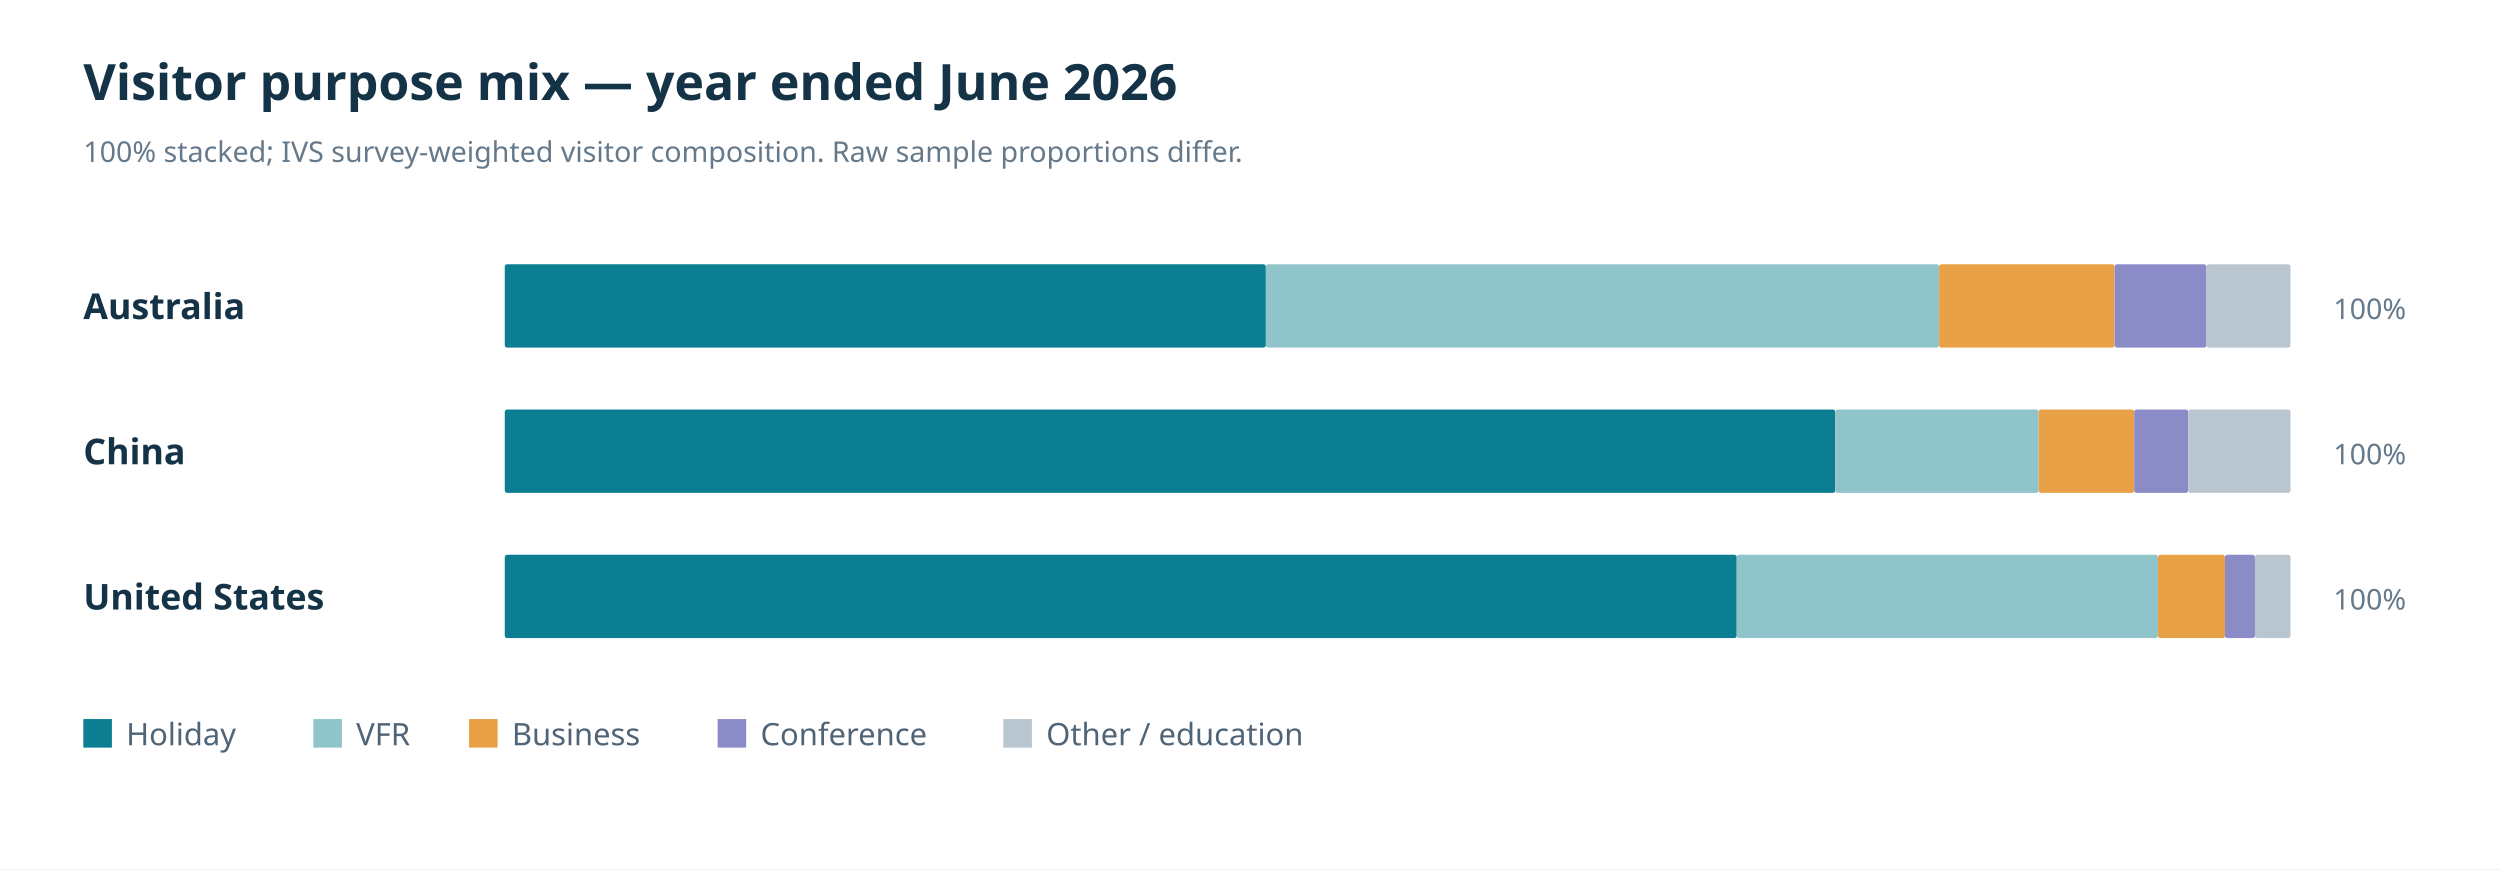
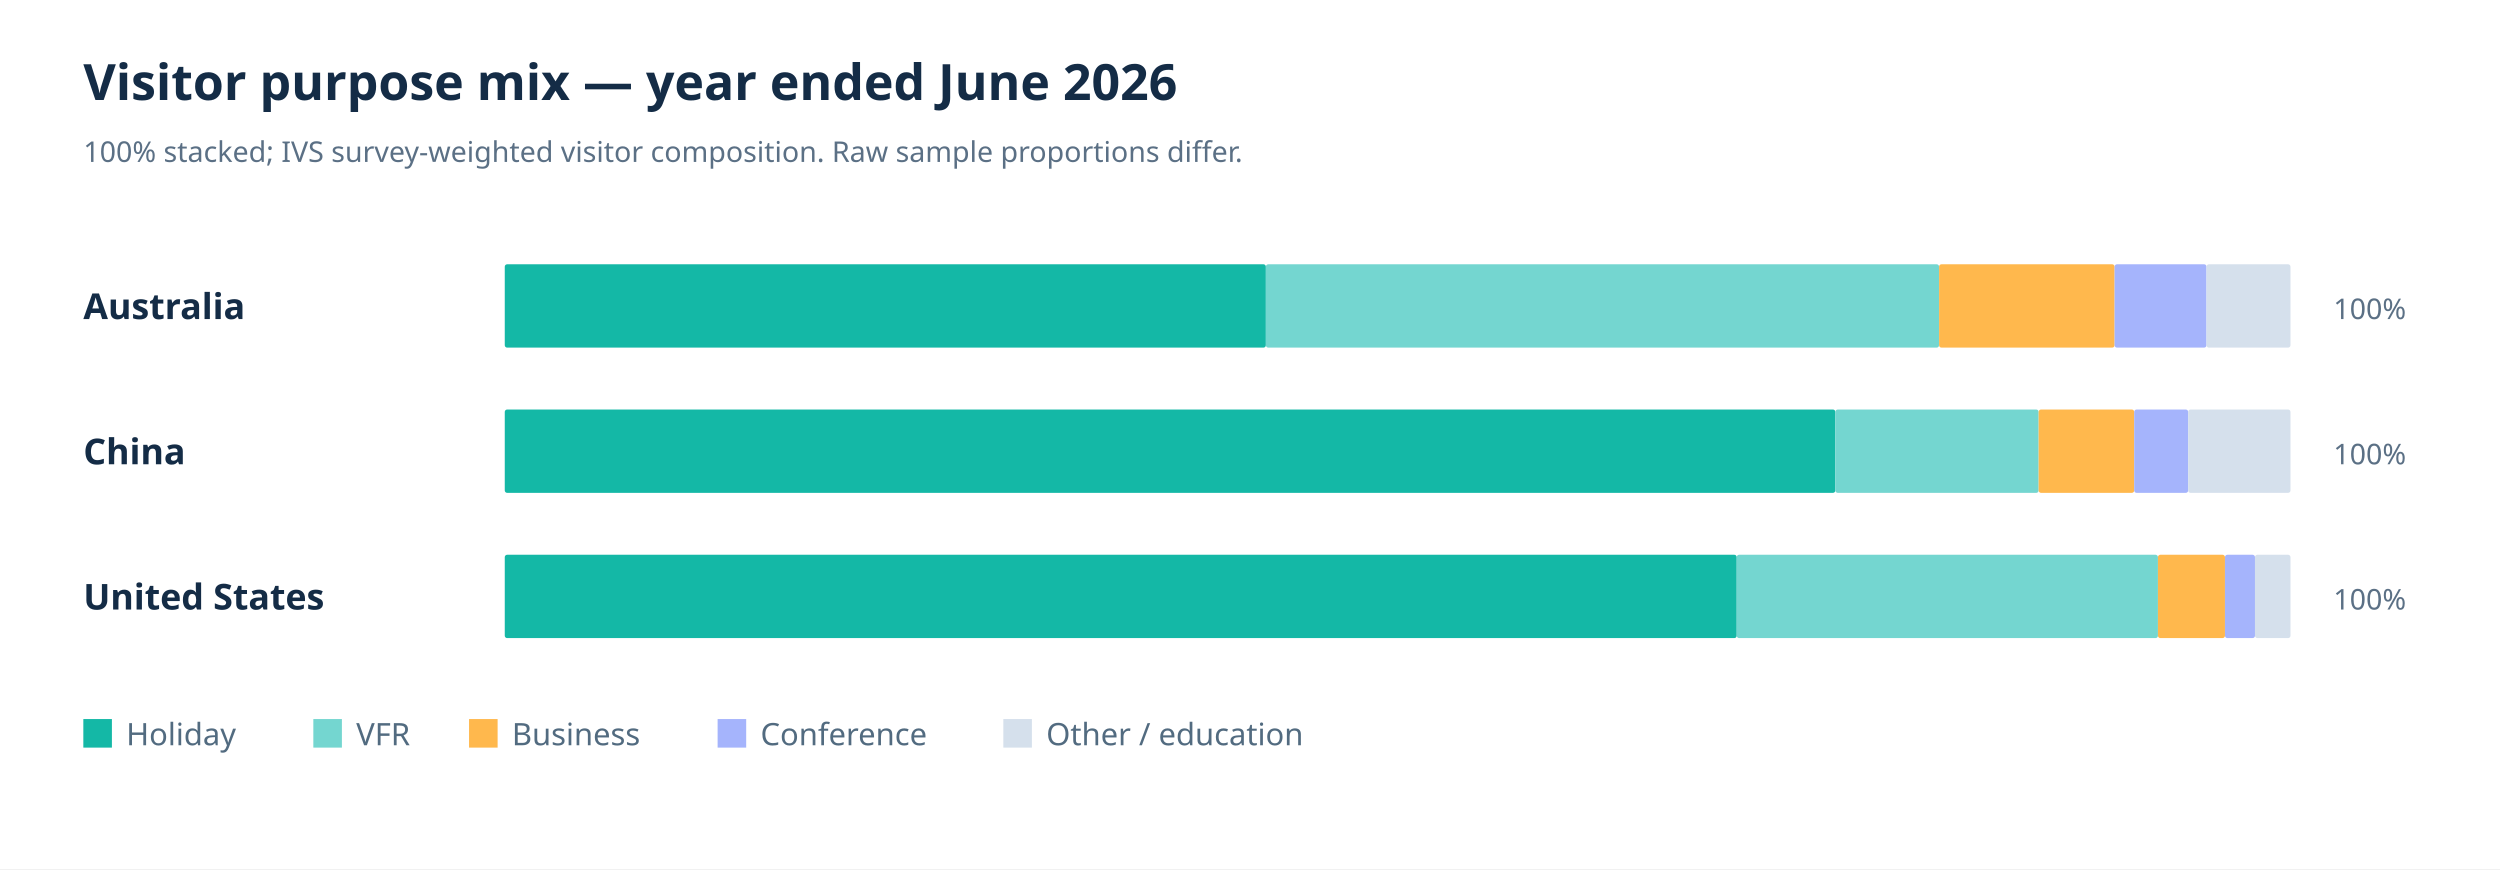
<svg xmlns="http://www.w3.org/2000/svg" width="1050" height="365" viewBox="0 0 1050 365" role="img">
  <rect width="1050" height="365" fill="#fff" />
-   <style>text{font:15px system-ui,Segoe UI,sans-serif;fill:#153347}.small{font-size:12px;fill:#65798a}.title{font-size:21px;font-weight:700}.market{font-size:15px;font-weight:650}.legend{font-size:13px;fill:#506477}</style>
+   <style>text{font:15px system-ui,Segoe UI,sans-serif;fill:#142C46}.small{font-size:12px;fill:#5B7085}.title{font-size:21px;font-weight:700}.market{font-size:15px;font-weight:650}.legend{font-size:13px;fill:#526B80}</style>
  <text x="35" y="42" class="title">Visitor purpose mix — year ended June 2026</text>
  <text x="35" y="68" class="small">100% stacked; IVS survey-weighted visitor composition. Raw sample proportions differ.</text>
  <text x="35" y="134" class="market">Australia</text>
-   <rect x="212" y="111" width="319.663" height="35" rx="1" fill="#0b7e91" />
-   <rect x="531.663" y="111" width="282.752" height="35" rx="1" fill="#8fc4ca" />
-   <rect x="814.415" y="111" width="73.712" height="35" rx="1" fill="#e9a148" />
-   <rect x="888.127" y="111" width="38.605" height="35" rx="1" fill="#8b8cc7" />
-   <rect x="926.732" y="111" width="35.268" height="35" rx="1" fill="#b9c6d0" />
+   <rect x="212" y="111" width="319.663" height="35" rx="1" fill="#14B8A6" />
+   <rect x="531.663" y="111" width="282.752" height="35" rx="1" fill="#74D6D0" />
+   <rect x="814.415" y="111" width="73.712" height="35" rx="1" fill="#FFB84D" />
+   <rect x="888.127" y="111" width="38.605" height="35" rx="1" fill="#A5B4FC" />
+   <rect x="926.732" y="111" width="35.268" height="35" rx="1" fill="#D5E0EC" />
  <text x="980" y="134" class="small">100%</text>
  <text x="35" y="195" class="market">China</text>
-   <rect x="212" y="172" width="558.846" height="35" rx="1" fill="#0b7e91" />
-   <rect x="770.846" y="172" width="85.385" height="35" rx="1" fill="#8fc4ca" />
-   <rect x="856.231" y="172" width="40.133" height="35" rx="1" fill="#e9a148" />
-   <rect x="896.364" y="172" width="22.669" height="35" rx="1" fill="#8b8cc7" />
-   <rect x="919.033" y="172" width="42.967" height="35" rx="1" fill="#b9c6d0" />
+   <rect x="212" y="172" width="558.846" height="35" rx="1" fill="#14B8A6" />
+   <rect x="770.846" y="172" width="85.385" height="35" rx="1" fill="#74D6D0" />
+   <rect x="856.231" y="172" width="40.133" height="35" rx="1" fill="#FFB84D" />
+   <rect x="896.364" y="172" width="22.669" height="35" rx="1" fill="#A5B4FC" />
+   <rect x="919.033" y="172" width="42.967" height="35" rx="1" fill="#D5E0EC" />
  <text x="980" y="195" class="small">100%</text>
  <text x="35" y="256" class="market">United States</text>
-   <rect x="212" y="233" width="517.422" height="35" rx="1" fill="#0b7e91" />
-   <rect x="729.422" y="233" width="176.918" height="35" rx="1" fill="#8fc4ca" />
-   <rect x="906.34" y="233" width="28.146" height="35" rx="1" fill="#e9a148" />
-   <rect x="934.486" y="233" width="12.604" height="35" rx="1" fill="#8b8cc7" />
-   <rect x="947.089" y="233" width="14.911" height="35" rx="1" fill="#b9c6d0" />
+   <rect x="212" y="233" width="517.422" height="35" rx="1" fill="#14B8A6" />
+   <rect x="729.422" y="233" width="176.918" height="35" rx="1" fill="#74D6D0" />
+   <rect x="906.34" y="233" width="28.146" height="35" rx="1" fill="#FFB84D" />
+   <rect x="934.486" y="233" width="12.604" height="35" rx="1" fill="#A5B4FC" />
+   <rect x="947.089" y="233" width="14.911" height="35" rx="1" fill="#D5E0EC" />
  <text x="980" y="256" class="small">100%</text>
-   <rect x="35" y="302" width="12" height="12" fill="#0b7e91" />
+   <rect x="35" y="302" width="12" height="12" fill="#14B8A6" />
  <text x="53" y="313" class="legend">Holiday</text>
-   <rect x="131.6" y="302" width="12" height="12" fill="#8fc4ca" />
+   <rect x="131.6" y="302" width="12" height="12" fill="#74D6D0" />
  <text x="149.6" y="313" class="legend">VFR</text>
-   <rect x="197" y="302" width="12" height="12" fill="#e9a148" />
+   <rect x="197" y="302" width="12" height="12" fill="#FFB84D" />
  <text x="215" y="313" class="legend">Business</text>
-   <rect x="301.4" y="302" width="12" height="12" fill="#8b8cc7" />
+   <rect x="301.4" y="302" width="12" height="12" fill="#A5B4FC" />
  <text x="319.4" y="313" class="legend">Conference</text>
-   <rect x="421.4" y="302" width="12" height="12" fill="#b9c6d0" />
+   <rect x="421.4" y="302" width="12" height="12" fill="#D5E0EC" />
  <text x="439.4" y="313" class="legend">Other / education</text>
</svg>
